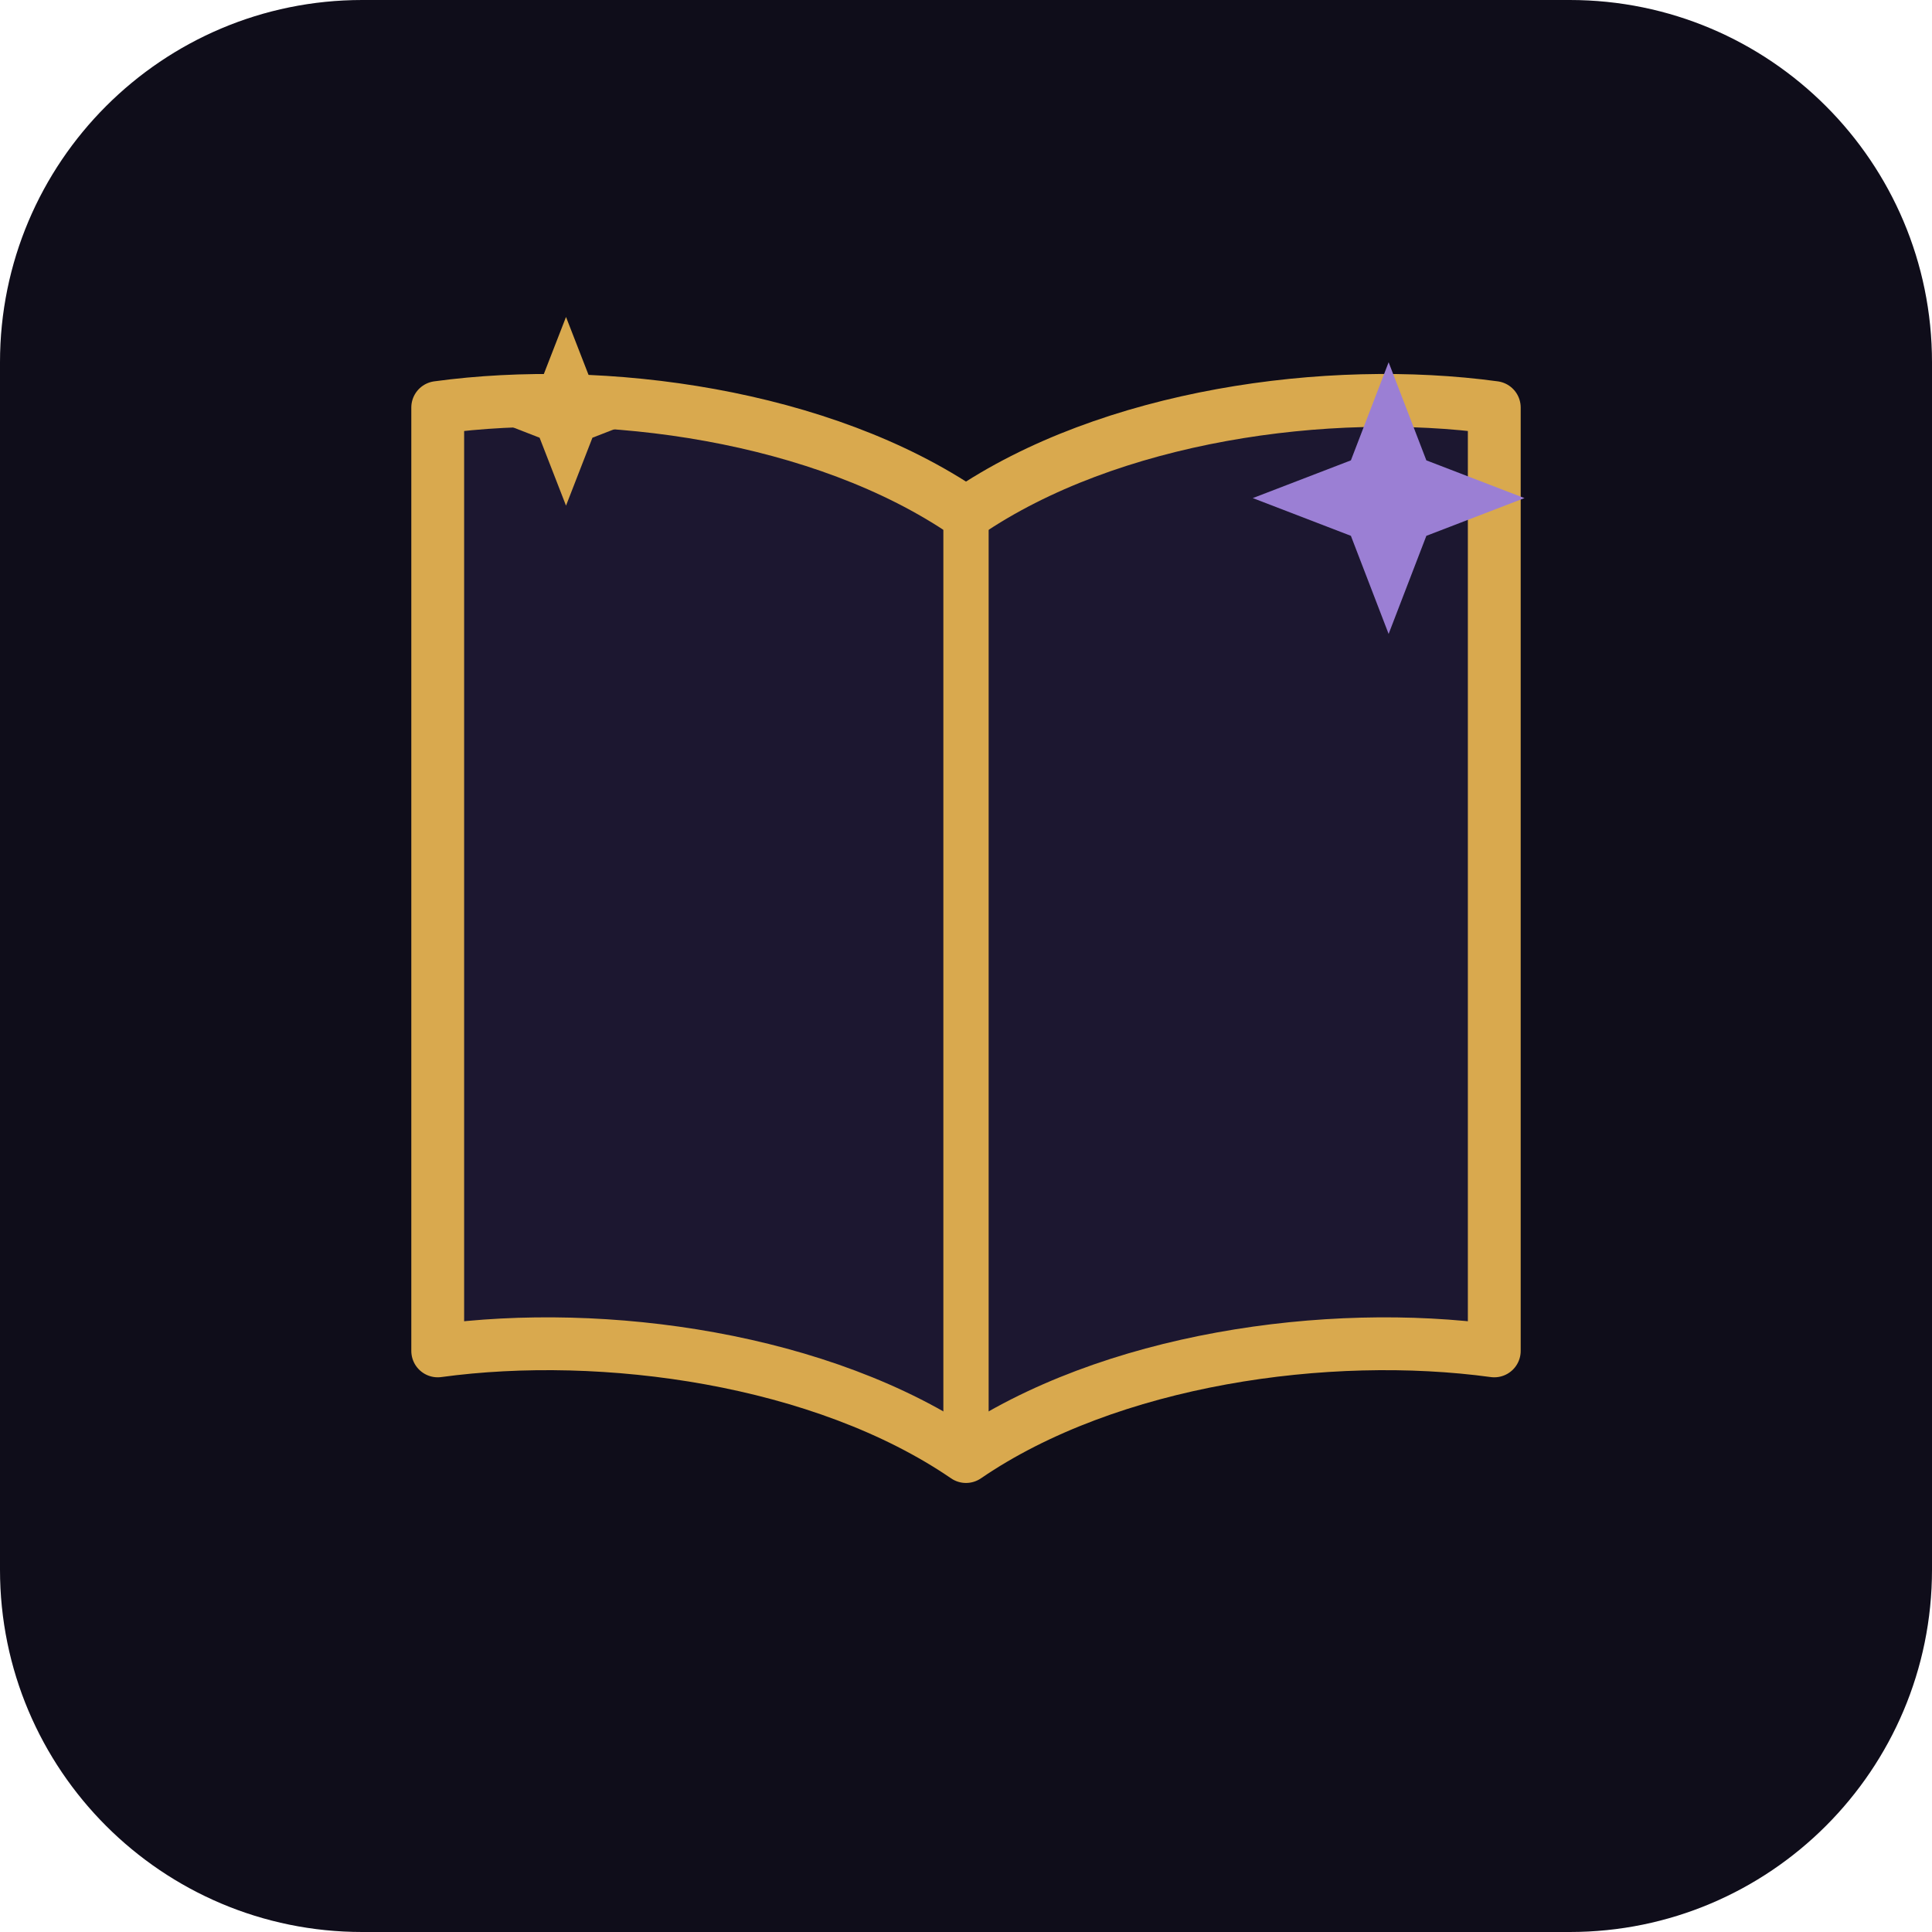
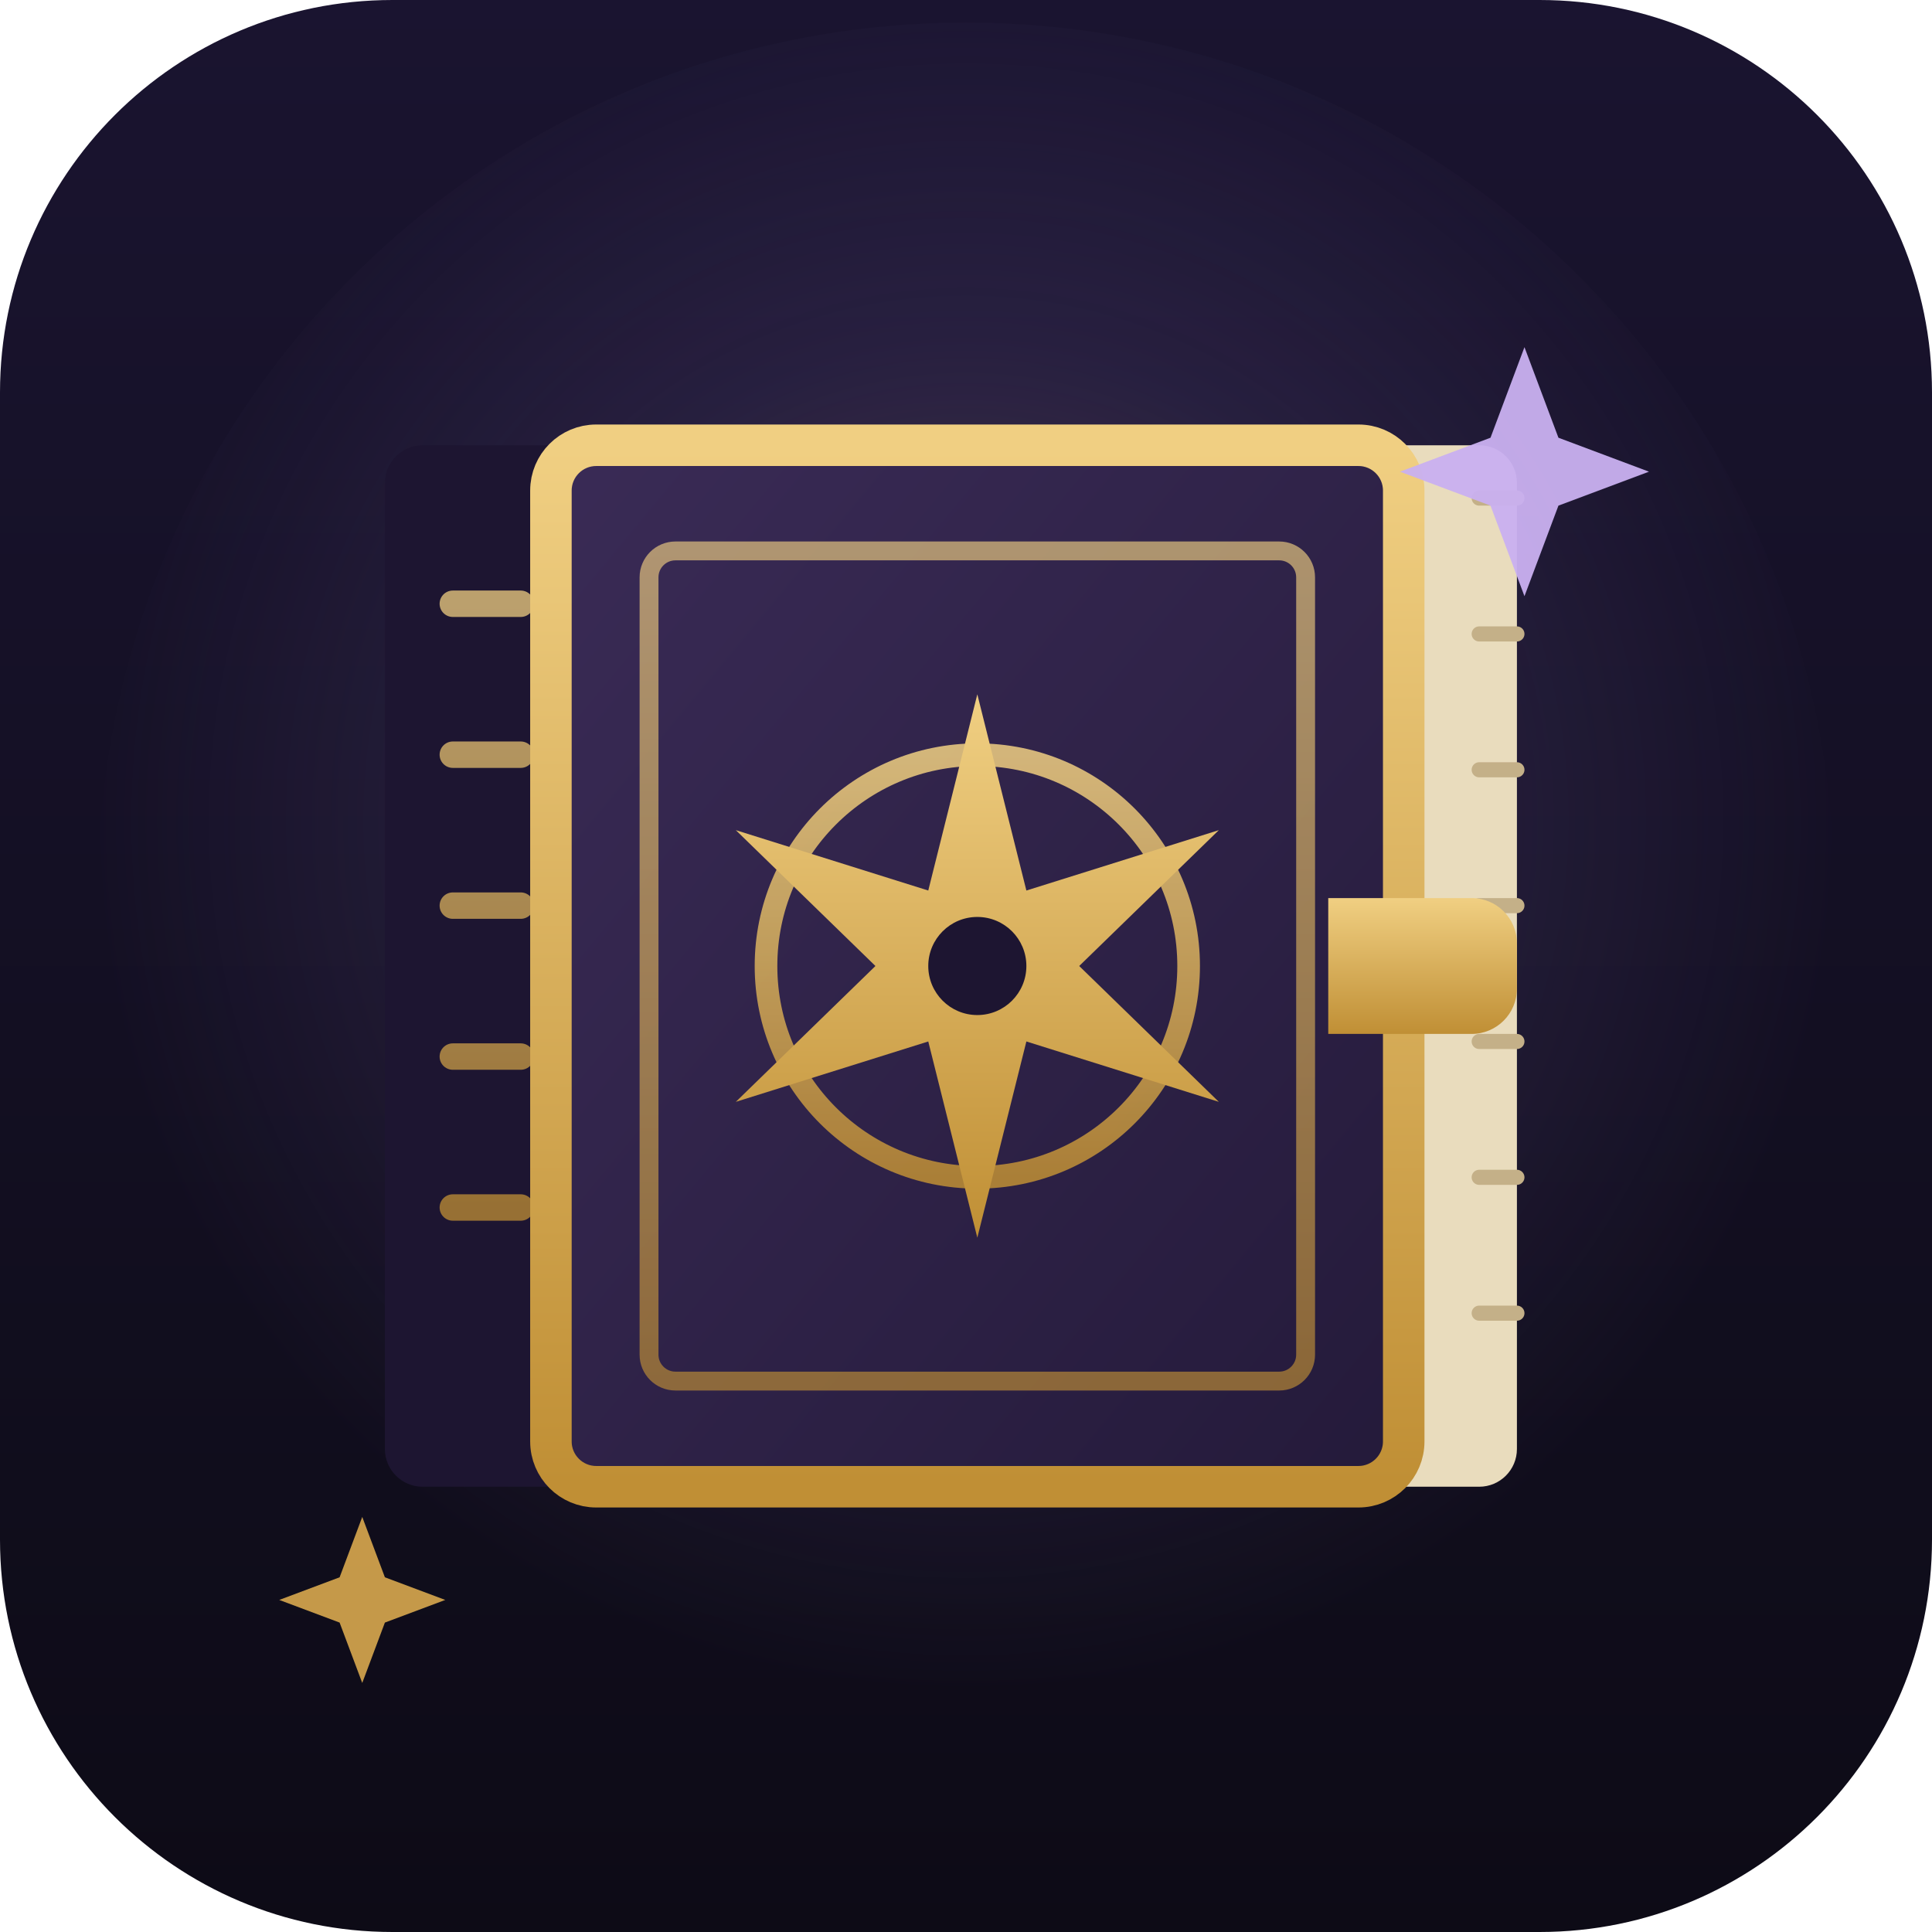
- <svg xmlns="http://www.w3.org/2000/svg" viewBox="0 0 512 512">
-   <rect width="512" height="512" rx="96" fill="#0f0d1a" />
-   <path d="M256 136c-38-26-96-34-140-28v250c44-6 102 2 140 28 38-26 96-34 140-28V108c-44-6-102 2-140 28z" fill="#1c1730" stroke="#d9a94e" stroke-width="14" stroke-linejoin="round" />
-   <path d="M256 136v250" stroke="#d9a94e" stroke-width="12" stroke-linecap="round" />
-   <path d="M368 96l10 26 26 10-26 10-10 26-10-26-26-10 26-10z" fill="#9b7fd4" />
-   <path d="M150 84l7 18 18 7-18 7-7 18-7-18-18-7 18-7z" fill="#d9a94e" />
+ <svg xmlns="http://www.w3.org/2000/svg" viewBox="0 0 512 512" width="512" height="512">
+   <defs>
+     <linearGradient id="fondo" x1="0" y1="0" x2="0" y2="1">
+       <stop offset="0" stop-color="#1a1430" />
+       <stop offset="1" stop-color="#0d0b16" />
+     </linearGradient>
+     <radialGradient id="alone" cx="50%" cy="46%" r="50%">
+       <stop offset="0" stop-color="#d9a94e" stop-opacity="0.34" />
+       <stop offset="0.55" stop-color="#9b7fd4" stop-opacity="0.12" />
+       <stop offset="1" stop-color="#9b7fd4" stop-opacity="0" />
+     </radialGradient>
+     <linearGradient id="copertina" x1="0" y1="0" x2="1" y2="1">
+       <stop offset="0" stop-color="#3a2b56" />
+       <stop offset="1" stop-color="#241a3a" />
+     </linearGradient>
+     <linearGradient id="oro" x1="0" y1="0" x2="0" y2="1">
+       <stop offset="0" stop-color="#f0cf82" />
+       <stop offset="1" stop-color="#c08f35" />
+     </linearGradient>
+   </defs>
+   <rect width="512" height="512" rx="104" fill="url(#fondo)" />
+   <circle cx="256" cy="236" r="230" fill="url(#alone)" />
+   <path d="M366 118 h26 a10 10 0 0 1 10 10 v256 a10 10 0 0 1 -10 10 h-26 z" fill="#e9dcbd" />
+   <path d="M392 132 h10 M392 168 h10 M392 204 h10 M392 240 h10 M392 276 h10 M392 312 h10 M392 348 h10" stroke="#c4b088" stroke-width="4" stroke-linecap="round" />
+   <path d="M112 118 h34 v276 h-34 a10 10 0 0 1 -10 -10 v-256 a10 10 0 0 1 10 -10 z" fill="#1d1531" />
+   <path d="M120 160 h18 M120 200 h18 M120 240 h18 M120 280 h18 M120 320 h18" stroke="url(#oro)" stroke-width="7" stroke-linecap="round" opacity="0.75" />
+   <rect x="146" y="118" width="226" height="276" rx="12" fill="url(#copertina)" stroke="url(#oro)" stroke-width="11" />
+   <rect x="172" y="146" width="174" height="220" rx="7" fill="none" stroke="url(#oro)" stroke-width="5" opacity="0.65" />
+   <g transform="translate(259 256)">
+     <circle r="56" fill="none" stroke="url(#oro)" stroke-width="6" opacity="0.85" />
+     <path d="M0 -72 L13 -20 L64 -36 L27 0 L64 36 L13 20 L0 72 L-13 20 L-64 36 L-27 0 L-64 -36 L-13 -20 Z" fill="url(#oro)" />
+     <circle r="13" fill="#1d1531" />
+   </g>
+   <path d="M352 238 h38 a12 12 0 0 1 12 12 v12 a12 12 0 0 1 -12 12 h-38 z" fill="url(#oro)" />
+   <path d="M404 92 l9 24 24 9 -24 9 -9 24 -9 -24 -24 -9 24 -9 z" fill="#c9b0f0" opacity="0.95" />
+   <path d="M96 402 l6 16 16 6 -16 6 -6 16 -6 -16 -16 -6 16 -6 z" fill="#d9a94e" opacity="0.9" />
</svg>
